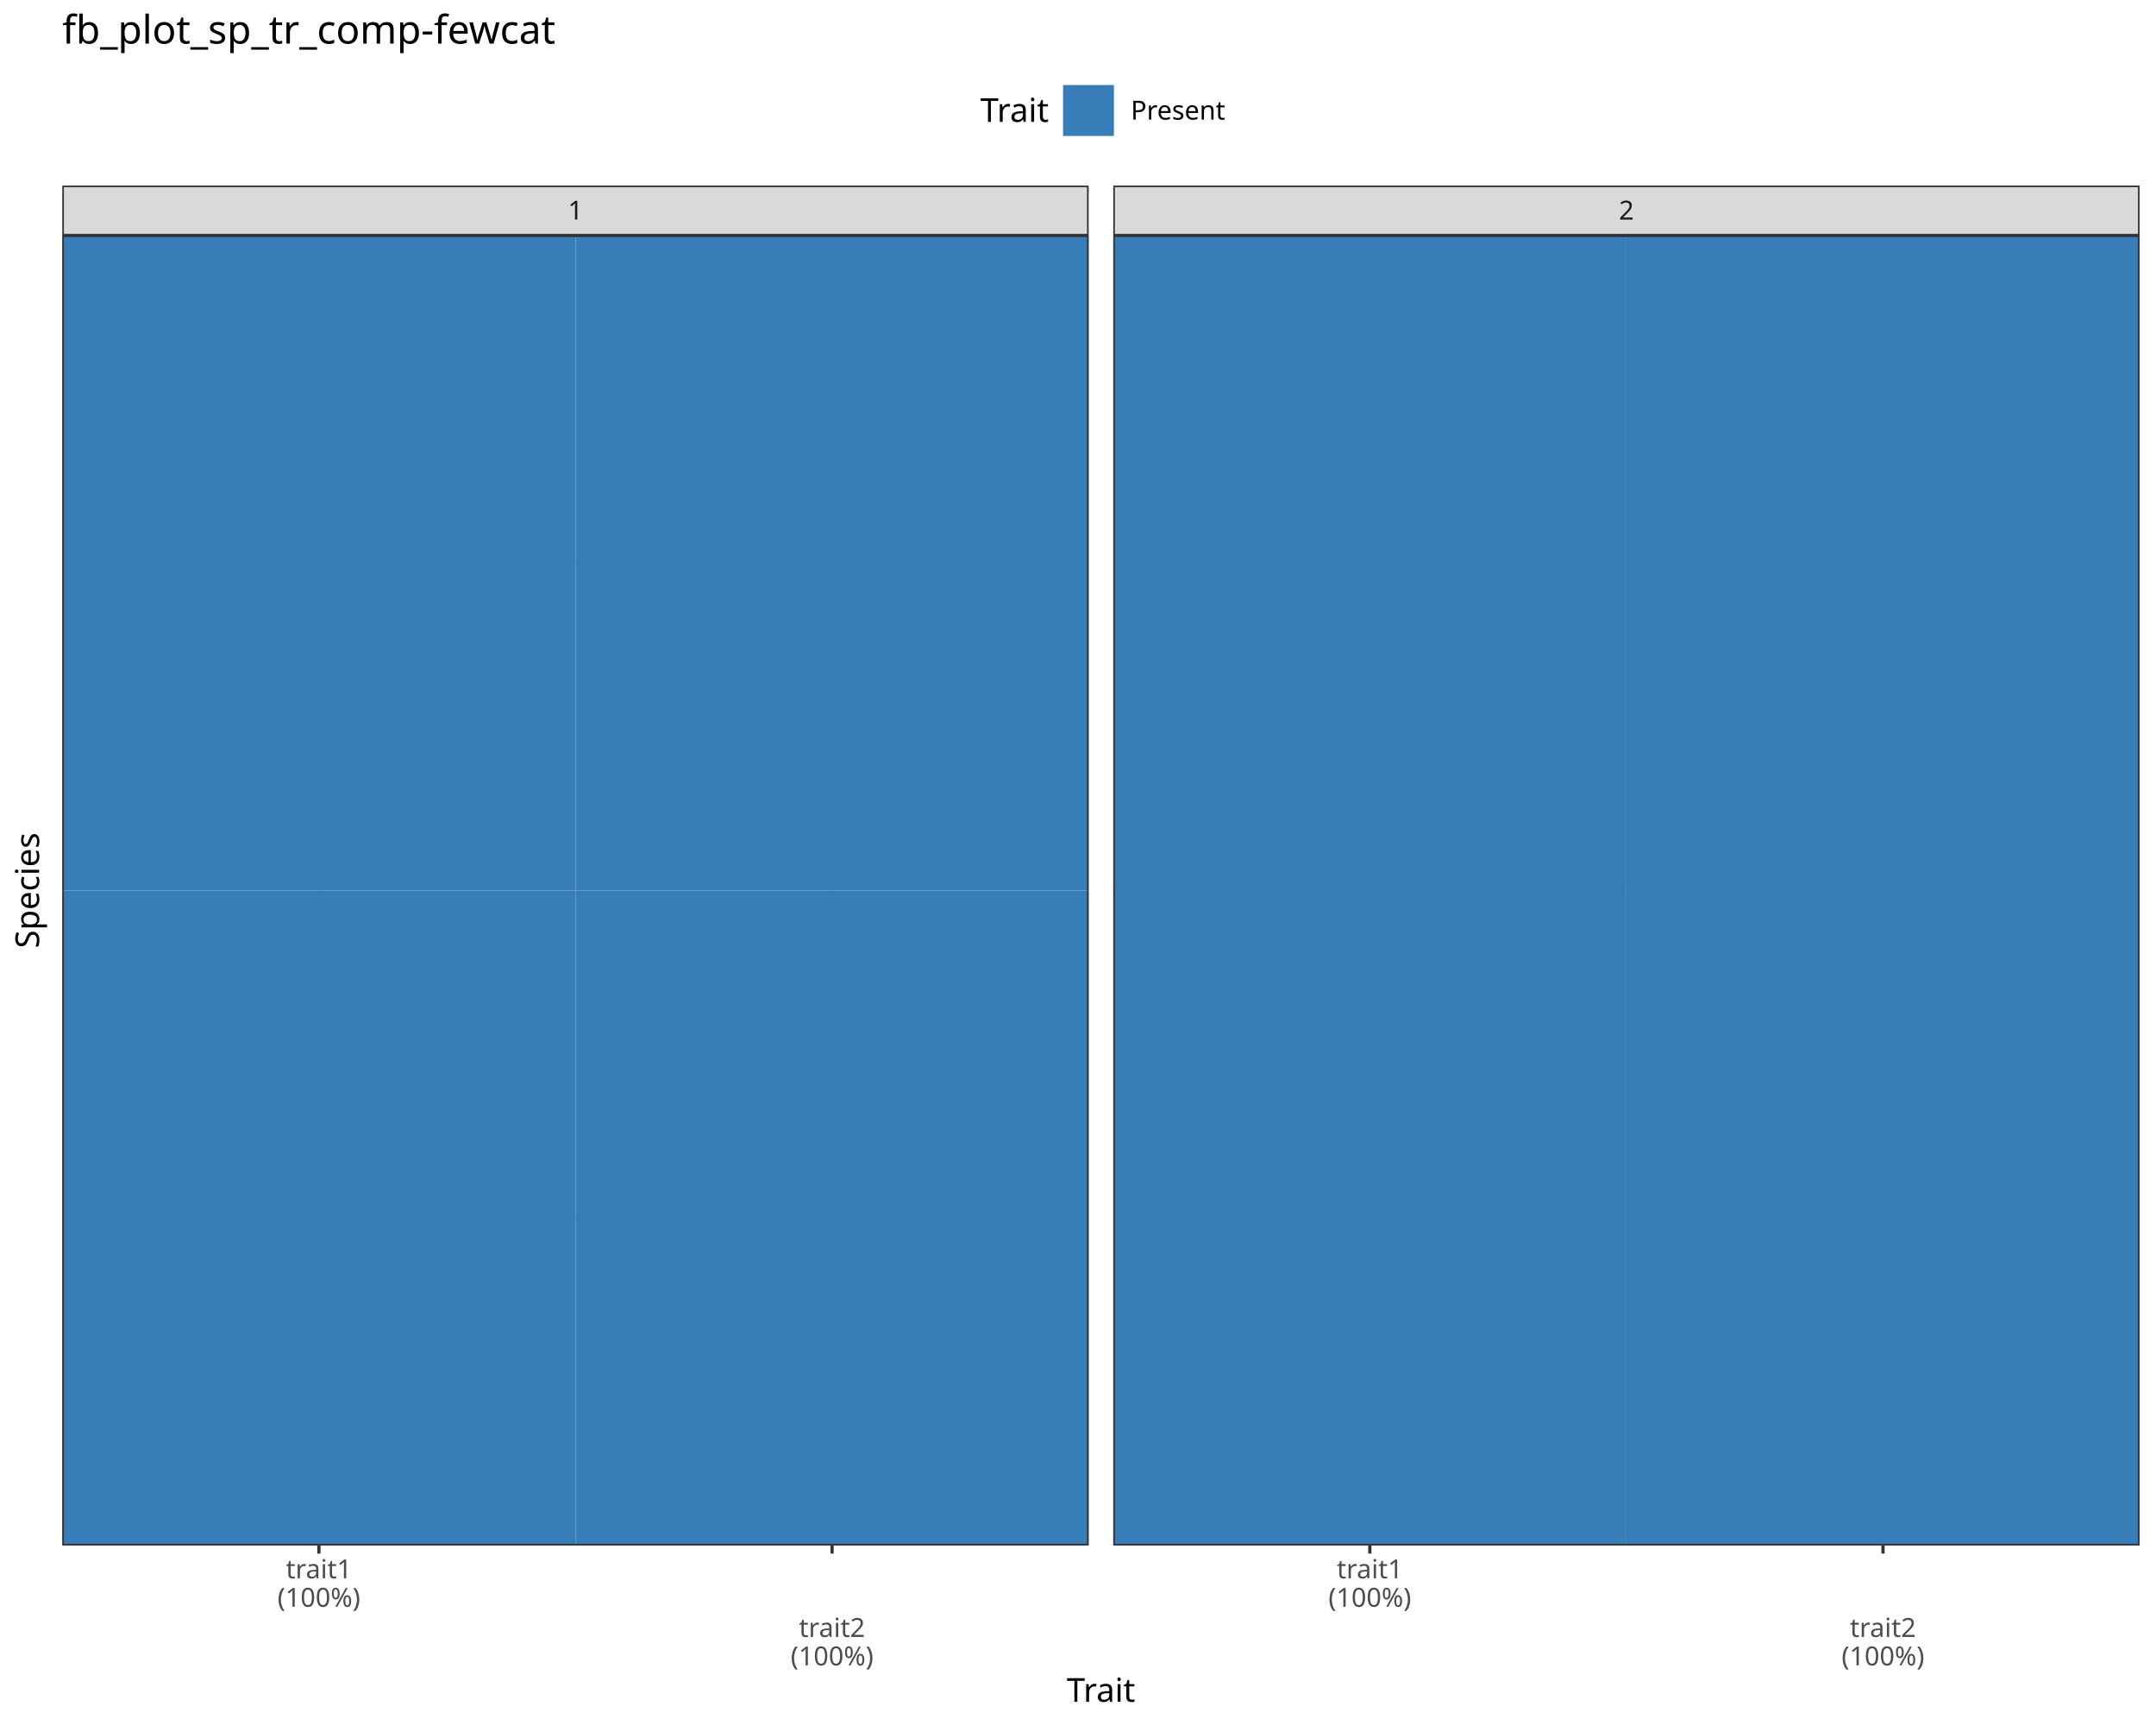
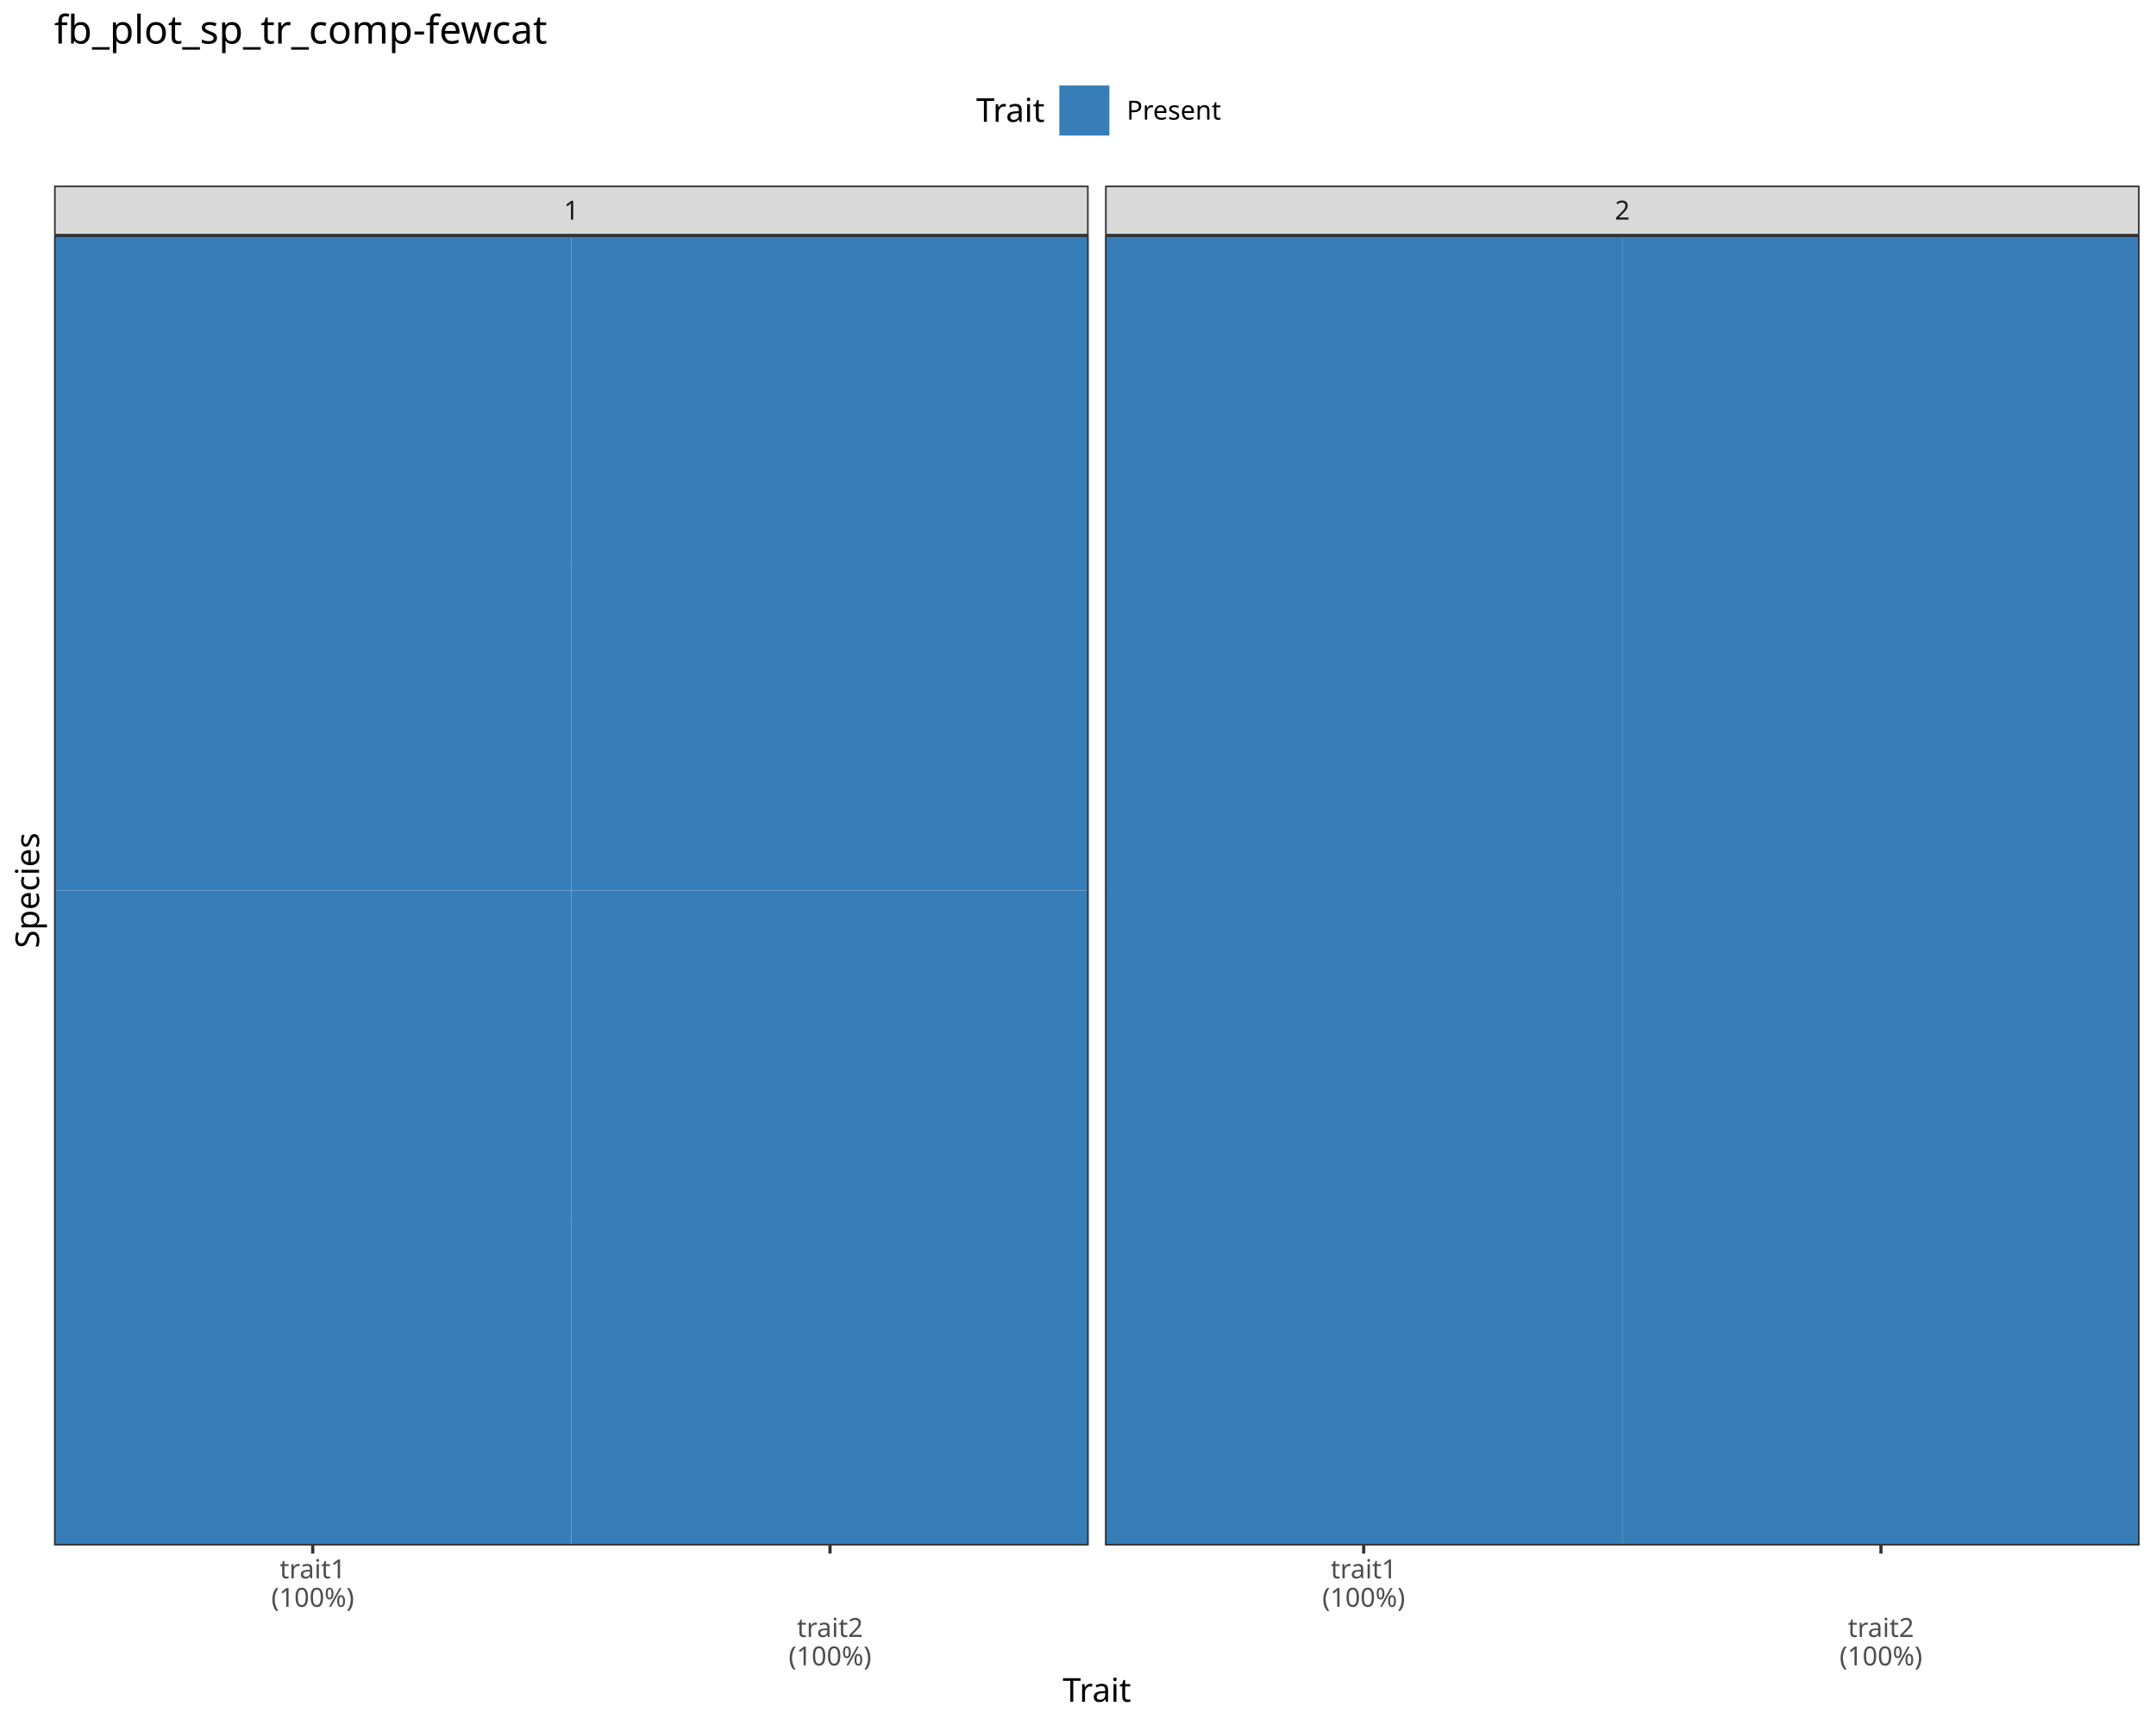
<svg xmlns="http://www.w3.org/2000/svg" class="svglite" data-engine-version="2.0" width="720.00pt" height="576.00pt" viewBox="0 0 720.00 576.00">
  <defs>
    <style type="text/css">
    .svglite line, .svglite polyline, .svglite polygon, .svglite path, .svglite rect, .svglite circle {
      fill: none;
      stroke: #000000;
      stroke-linecap: round;
      stroke-linejoin: round;
      stroke-miterlimit: 10.00;
    }
  </style>
  </defs>
  <rect width="100%" height="100%" style="stroke: none; fill: #FFFFFF;" />
  <defs>
    <clipPath id="cpMC4wMHw3MjAuMDB8MC4wMHw1NzYuMDA=">
      <rect x="0.00" y="0.00" width="720.00" height="576.00" />
    </clipPath>
  </defs>
  <g clip-path="url(#cpMC4wMHw3MjAuMDB8MC4wMHw1NzYuMDA=)">
    <rect x="0.00" y="0.00" width="720.00" height="576.00" style="stroke-width: 1.07; stroke: #FFFFFF; fill: #FFFFFF;" />
  </g>
  <defs>
-     <clipPath id="cpMjAuODF8MzYzLjU2fDc4LjYzfDUxNi4wMw==">
-       <rect x="20.81" y="78.63" width="342.74" height="437.40" />
+     <clipPath id="cpMTguMDd8MzYzLjU2fDc4LjYzfDUxNi4wMw==">
+       <rect x="18.07" y="78.63" width="345.48" height="437.40" />
    </clipPath>
  </defs>
-   <g clip-path="url(#cpMjAuODF8MzYzLjU2fDc4LjYzfDUxNi4wMw==)">
-     <rect x="20.81" y="78.63" width="342.74" height="437.40" style="stroke-width: 1.07; stroke: none; fill: #FFFFFF;" />
-     <polyline points="20.81,406.68 363.56,406.68 " style="stroke-width: 1.07; stroke: #EBEBEB; stroke-linecap: butt;" />
-     <polyline points="20.81,187.98 363.56,187.98 " style="stroke-width: 1.07; stroke: #EBEBEB; stroke-linecap: butt;" />
-     <polyline points="106.50,516.03 106.50,78.63 " style="stroke-width: 1.07; stroke: #EBEBEB; stroke-linecap: butt;" />
-     <polyline points="277.87,516.03 277.87,78.63 " style="stroke-width: 1.07; stroke: #EBEBEB; stroke-linecap: butt;" />
-     <rect x="20.81" y="297.33" width="171.37" height="218.70" style="stroke-width: 0.21; stroke: none; stroke-linecap: butt; stroke-linejoin: miter; fill: #377EB8;" />
-     <rect x="20.81" y="78.63" width="171.37" height="218.70" style="stroke-width: 0.21; stroke: none; stroke-linecap: butt; stroke-linejoin: miter; fill: #377EB8;" />
-     <rect x="192.18" y="297.33" width="171.37" height="218.70" style="stroke-width: 0.21; stroke: none; stroke-linecap: butt; stroke-linejoin: miter; fill: #377EB8;" />
-     <rect x="192.18" y="78.63" width="171.37" height="218.70" style="stroke-width: 0.21; stroke: none; stroke-linecap: butt; stroke-linejoin: miter; fill: #377EB8;" />
-     <rect x="20.81" y="78.63" width="342.74" height="437.40" style="stroke-width: 1.07; stroke: #333333;" />
+   <g clip-path="url(#cpMTguMDd8MzYzLjU2fDc4LjYzfDUxNi4wMw==)">
+     <rect x="18.07" y="78.63" width="345.48" height="437.40" style="stroke-width: 1.07; stroke: none; fill: #FFFFFF;" />
+     <polyline points="18.07,406.68 363.56,406.68 " style="stroke-width: 1.07; stroke: #EBEBEB; stroke-linecap: butt;" />
+     <polyline points="18.07,187.98 363.56,187.98 " style="stroke-width: 1.07; stroke: #EBEBEB; stroke-linecap: butt;" />
+     <polyline points="104.44,516.03 104.44,78.63 " style="stroke-width: 1.07; stroke: #EBEBEB; stroke-linecap: butt;" />
+     <polyline points="277.19,516.03 277.19,78.63 " style="stroke-width: 1.07; stroke: #EBEBEB; stroke-linecap: butt;" />
+     <rect x="18.07" y="297.33" width="172.74" height="218.70" style="stroke-width: 0.43; stroke: none; stroke-linecap: butt; stroke-linejoin: miter; fill: #377EB8;" />
+     <rect x="18.07" y="78.63" width="172.74" height="218.70" style="stroke-width: 0.43; stroke: none; stroke-linecap: butt; stroke-linejoin: miter; fill: #377EB8;" />
+     <rect x="190.82" y="297.33" width="172.74" height="218.70" style="stroke-width: 0.43; stroke: none; stroke-linecap: butt; stroke-linejoin: miter; fill: #377EB8;" />
+     <rect x="190.82" y="78.63" width="172.74" height="218.70" style="stroke-width: 0.43; stroke: none; stroke-linecap: butt; stroke-linejoin: miter; fill: #377EB8;" />
+     <rect x="18.07" y="78.63" width="345.48" height="437.40" style="stroke-width: 1.07; stroke: #333333;" />
  </g>
  <g clip-path="url(#cpMC4wMHw3MjAuMDB8MC4wMHw1NzYuMDA=)">
</g>
  <defs>
-     <clipPath id="cpMzcxLjc4fDcxNC41Mnw3OC42M3w1MTYuMDM=">
-       <rect x="371.78" y="78.63" width="342.74" height="437.40" />
+     <clipPath id="cpMzY5LjA0fDcxNC41Mnw3OC42M3w1MTYuMDM=">
+       <rect x="369.04" y="78.63" width="345.48" height="437.40" />
    </clipPath>
  </defs>
-   <g clip-path="url(#cpMzcxLjc4fDcxNC41Mnw3OC42M3w1MTYuMDM=)">
-     <rect x="371.78" y="78.63" width="342.74" height="437.40" style="stroke-width: 1.07; stroke: none; fill: #FFFFFF;" />
-     <polyline points="371.78,297.33 714.52,297.33 " style="stroke-width: 1.07; stroke: #EBEBEB; stroke-linecap: butt;" />
-     <polyline points="457.46,516.03 457.46,78.63 " style="stroke-width: 1.07; stroke: #EBEBEB; stroke-linecap: butt;" />
-     <polyline points="628.83,516.03 628.83,78.63 " style="stroke-width: 1.07; stroke: #EBEBEB; stroke-linecap: butt;" />
-     <rect x="371.78" y="78.63" width="171.37" height="437.40" style="stroke-width: 0.21; stroke: none; stroke-linecap: butt; stroke-linejoin: miter; fill: #377EB8;" />
-     <rect x="543.15" y="78.63" width="171.37" height="437.40" style="stroke-width: 0.21; stroke: none; stroke-linecap: butt; stroke-linejoin: miter; fill: #377EB8;" />
-     <rect x="371.78" y="78.63" width="342.74" height="437.40" style="stroke-width: 1.07; stroke: #333333;" />
+   <g clip-path="url(#cpMzY5LjA0fDcxNC41Mnw3OC42M3w1MTYuMDM=)">
+     <rect x="369.04" y="78.63" width="345.48" height="437.40" style="stroke-width: 1.07; stroke: none; fill: #FFFFFF;" />
+     <polyline points="369.04,297.33 714.52,297.33 " style="stroke-width: 1.07; stroke: #EBEBEB; stroke-linecap: butt;" />
+     <polyline points="455.41,516.03 455.41,78.63 " style="stroke-width: 1.07; stroke: #EBEBEB; stroke-linecap: butt;" />
+     <polyline points="628.15,516.03 628.15,78.63 " style="stroke-width: 1.07; stroke: #EBEBEB; stroke-linecap: butt;" />
+     <rect x="369.04" y="78.63" width="172.74" height="437.40" style="stroke-width: 0.43; stroke: none; stroke-linecap: butt; stroke-linejoin: miter; fill: #377EB8;" />
+     <rect x="541.78" y="78.63" width="172.74" height="437.40" style="stroke-width: 0.43; stroke: none; stroke-linecap: butt; stroke-linejoin: miter; fill: #377EB8;" />
+     <rect x="369.04" y="78.63" width="345.48" height="437.40" style="stroke-width: 1.07; stroke: #333333;" />
  </g>
  <g clip-path="url(#cpMC4wMHw3MjAuMDB8MC4wMHw1NzYuMDA=)">
</g>
  <defs>
-     <clipPath id="cpMjAuODF8MzYzLjU2fDYxLjk4fDc4LjYz">
-       <rect x="20.81" y="61.98" width="342.74" height="16.65" />
+     <clipPath id="cpMTguMDd8MzYzLjU2fDYxLjk4fDc4LjYz">
+       <rect x="18.07" y="61.98" width="345.48" height="16.65" />
    </clipPath>
  </defs>
-   <g clip-path="url(#cpMjAuODF8MzYzLjU2fDYxLjk4fDc4LjYz)">
-     <rect x="20.81" y="61.98" width="342.74" height="16.65" style="stroke-width: 1.07; stroke: #333333; fill: #D9D9D9;" />
-     <text x="192.18" y="73.33" text-anchor="middle" style="font-size: 8.80px; fill: #1A1A1A; font-family: sans;" textLength="4.89px" lengthAdjust="spacingAndGlyphs">1</text>
+   <g clip-path="url(#cpMTguMDd8MzYzLjU2fDYxLjk4fDc4LjYz)">
+     <rect x="18.07" y="61.98" width="345.48" height="16.65" style="stroke-width: 1.07; stroke: #333333; fill: #D9D9D9;" />
+     <text x="190.82" y="73.33" text-anchor="middle" style="font-size: 8.80px; fill: #1A1A1A; font-family: sans;" textLength="4.89px" lengthAdjust="spacingAndGlyphs">1</text>
  </g>
  <g clip-path="url(#cpMC4wMHw3MjAuMDB8MC4wMHw1NzYuMDA=)">
</g>
  <defs>
-     <clipPath id="cpMzcxLjc4fDcxNC41Mnw2MS45OHw3OC42Mw==">
-       <rect x="371.78" y="61.98" width="342.74" height="16.65" />
+     <clipPath id="cpMzY5LjA0fDcxNC41Mnw2MS45OHw3OC42Mw==">
+       <rect x="369.04" y="61.98" width="345.48" height="16.65" />
    </clipPath>
  </defs>
-   <g clip-path="url(#cpMzcxLjc4fDcxNC41Mnw2MS45OHw3OC42Mw==)">
-     <rect x="371.78" y="61.98" width="342.74" height="16.65" style="stroke-width: 1.07; stroke: #333333; fill: #D9D9D9;" />
-     <text x="543.15" y="73.33" text-anchor="middle" style="font-size: 8.80px; fill: #1A1A1A; font-family: sans;" textLength="4.89px" lengthAdjust="spacingAndGlyphs">2</text>
+   <g clip-path="url(#cpMzY5LjA0fDcxNC41Mnw2MS45OHw3OC42Mw==)">
+     <rect x="369.04" y="61.98" width="345.48" height="16.65" style="stroke-width: 1.07; stroke: #333333; fill: #D9D9D9;" />
+     <text x="541.78" y="73.33" text-anchor="middle" style="font-size: 8.80px; fill: #1A1A1A; font-family: sans;" textLength="4.89px" lengthAdjust="spacingAndGlyphs">2</text>
  </g>
  <g clip-path="url(#cpMC4wMHw3MjAuMDB8MC4wMHw1NzYuMDA=)">
-     <polyline points="106.50,518.77 106.50,516.03 " style="stroke-width: 1.07; stroke: #333333; stroke-linecap: butt;" />
-     <polyline points="277.87,518.77 277.87,516.03 " style="stroke-width: 1.07; stroke: #333333; stroke-linecap: butt;" />
-     <text x="106.50" y="527.02" text-anchor="middle" style="font-size: 8.80px; fill: #4D4D4D; font-family: sans;" textLength="19.56px" lengthAdjust="spacingAndGlyphs">trait1</text>
-     <text x="106.50" y="536.52" text-anchor="middle" style="font-size: 8.80px; fill: #4D4D4D; font-family: sans;" textLength="28.37px" lengthAdjust="spacingAndGlyphs">(100%)</text>
-     <text x="277.87" y="546.60" text-anchor="middle" style="font-size: 8.80px; fill: #4D4D4D; font-family: sans;" textLength="19.56px" lengthAdjust="spacingAndGlyphs">trait2</text>
-     <text x="277.87" y="556.10" text-anchor="middle" style="font-size: 8.80px; fill: #4D4D4D; font-family: sans;" textLength="28.37px" lengthAdjust="spacingAndGlyphs">(100%)</text>
-     <polyline points="457.46,518.77 457.46,516.03 " style="stroke-width: 1.07; stroke: #333333; stroke-linecap: butt;" />
-     <polyline points="628.83,518.77 628.83,516.03 " style="stroke-width: 1.07; stroke: #333333; stroke-linecap: butt;" />
-     <text x="457.46" y="527.02" text-anchor="middle" style="font-size: 8.80px; fill: #4D4D4D; font-family: sans;" textLength="19.56px" lengthAdjust="spacingAndGlyphs">trait1</text>
-     <text x="457.46" y="536.52" text-anchor="middle" style="font-size: 8.80px; fill: #4D4D4D; font-family: sans;" textLength="28.37px" lengthAdjust="spacingAndGlyphs">(100%)</text>
-     <text x="628.83" y="546.60" text-anchor="middle" style="font-size: 8.80px; fill: #4D4D4D; font-family: sans;" textLength="19.56px" lengthAdjust="spacingAndGlyphs">trait2</text>
-     <text x="628.83" y="556.10" text-anchor="middle" style="font-size: 8.80px; fill: #4D4D4D; font-family: sans;" textLength="28.37px" lengthAdjust="spacingAndGlyphs">(100%)</text>
-     <text x="367.67" y="568.24" text-anchor="middle" style="font-size: 11.00px; font-family: sans;" textLength="22.00px" lengthAdjust="spacingAndGlyphs">Trait</text>
+     <polyline points="104.44,518.77 104.44,516.03 " style="stroke-width: 1.07; stroke: #333333; stroke-linecap: butt;" />
+     <polyline points="277.19,518.77 277.19,516.03 " style="stroke-width: 1.07; stroke: #333333; stroke-linecap: butt;" />
+     <text x="104.44" y="527.02" text-anchor="middle" style="font-size: 8.80px; fill: #4D4D4D; font-family: sans;" textLength="19.56px" lengthAdjust="spacingAndGlyphs">trait1</text>
+     <text x="104.44" y="536.52" text-anchor="middle" style="font-size: 8.80px; fill: #4D4D4D; font-family: sans;" textLength="28.37px" lengthAdjust="spacingAndGlyphs">(100%)</text>
+     <text x="277.19" y="546.60" text-anchor="middle" style="font-size: 8.80px; fill: #4D4D4D; font-family: sans;" textLength="19.56px" lengthAdjust="spacingAndGlyphs">trait2</text>
+     <text x="277.19" y="556.10" text-anchor="middle" style="font-size: 8.80px; fill: #4D4D4D; font-family: sans;" textLength="28.37px" lengthAdjust="spacingAndGlyphs">(100%)</text>
+     <polyline points="455.41,518.77 455.41,516.03 " style="stroke-width: 1.07; stroke: #333333; stroke-linecap: butt;" />
+     <polyline points="628.15,518.77 628.15,516.03 " style="stroke-width: 1.07; stroke: #333333; stroke-linecap: butt;" />
+     <text x="455.41" y="527.02" text-anchor="middle" style="font-size: 8.80px; fill: #4D4D4D; font-family: sans;" textLength="19.56px" lengthAdjust="spacingAndGlyphs">trait1</text>
+     <text x="455.41" y="536.52" text-anchor="middle" style="font-size: 8.80px; fill: #4D4D4D; font-family: sans;" textLength="28.37px" lengthAdjust="spacingAndGlyphs">(100%)</text>
+     <text x="628.15" y="546.60" text-anchor="middle" style="font-size: 8.80px; fill: #4D4D4D; font-family: sans;" textLength="19.56px" lengthAdjust="spacingAndGlyphs">trait2</text>
+     <text x="628.15" y="556.10" text-anchor="middle" style="font-size: 8.80px; fill: #4D4D4D; font-family: sans;" textLength="28.37px" lengthAdjust="spacingAndGlyphs">(100%)</text>
+     <text x="366.30" y="568.24" text-anchor="middle" style="font-size: 11.00px; font-family: sans;" textLength="22.00px" lengthAdjust="spacingAndGlyphs">Trait</text>
    <text transform="translate(13.05,297.33) rotate(-90)" text-anchor="middle" style="font-size: 11.00px; font-family: sans;" textLength="39.14px" lengthAdjust="spacingAndGlyphs">Species</text>
-     <rect x="321.90" y="22.78" width="91.53" height="28.24" style="stroke-width: 1.07; stroke: none; fill: #FFFFFF;" />
-     <text x="327.38" y="40.69" style="font-size: 11.00px; font-family: sans;" textLength="22.00px" lengthAdjust="spacingAndGlyphs">Trait</text>
-     <rect x="354.86" y="28.26" width="17.28" height="17.28" style="stroke-width: 1.07; stroke: none; fill: #FFFFFF;" />
-     <rect x="355.00" y="28.40" width="17.00" height="17.00" style="stroke-width: 0.21; stroke: none; stroke-linecap: butt; stroke-linejoin: miter; fill: #377EB8;" />
-     <text x="377.62" y="39.93" style="font-size: 8.80px; font-family: sans;" textLength="30.33px" lengthAdjust="spacingAndGlyphs">Present</text>
-     <text x="20.81" y="14.56" style="font-size: 13.20px; font-family: sans;" textLength="158.51px" lengthAdjust="spacingAndGlyphs">fb_plot_sp_tr_comp-fewcat</text>
+     <rect x="320.53" y="22.78" width="91.53" height="28.24" style="stroke-width: 1.07; stroke: none; fill: #FFFFFF;" />
+     <text x="326.01" y="40.69" style="font-size: 11.00px; font-family: sans;" textLength="22.00px" lengthAdjust="spacingAndGlyphs">Trait</text>
+     <rect x="353.49" y="28.26" width="17.28" height="17.28" style="stroke-width: 1.07; stroke: none; fill: #FFFFFF;" />
+     <rect x="353.77" y="28.55" width="16.71" height="16.71" style="stroke-width: 0.43; stroke: none; stroke-linecap: butt; stroke-linejoin: miter; fill: #377EB8;" />
+     <text x="376.25" y="39.93" style="font-size: 8.80px; font-family: sans;" textLength="30.33px" lengthAdjust="spacingAndGlyphs">Present</text>
+     <text x="18.07" y="14.56" style="font-size: 13.20px; font-family: sans;" textLength="158.51px" lengthAdjust="spacingAndGlyphs">fb_plot_sp_tr_comp-fewcat</text>
  </g>
</svg>
